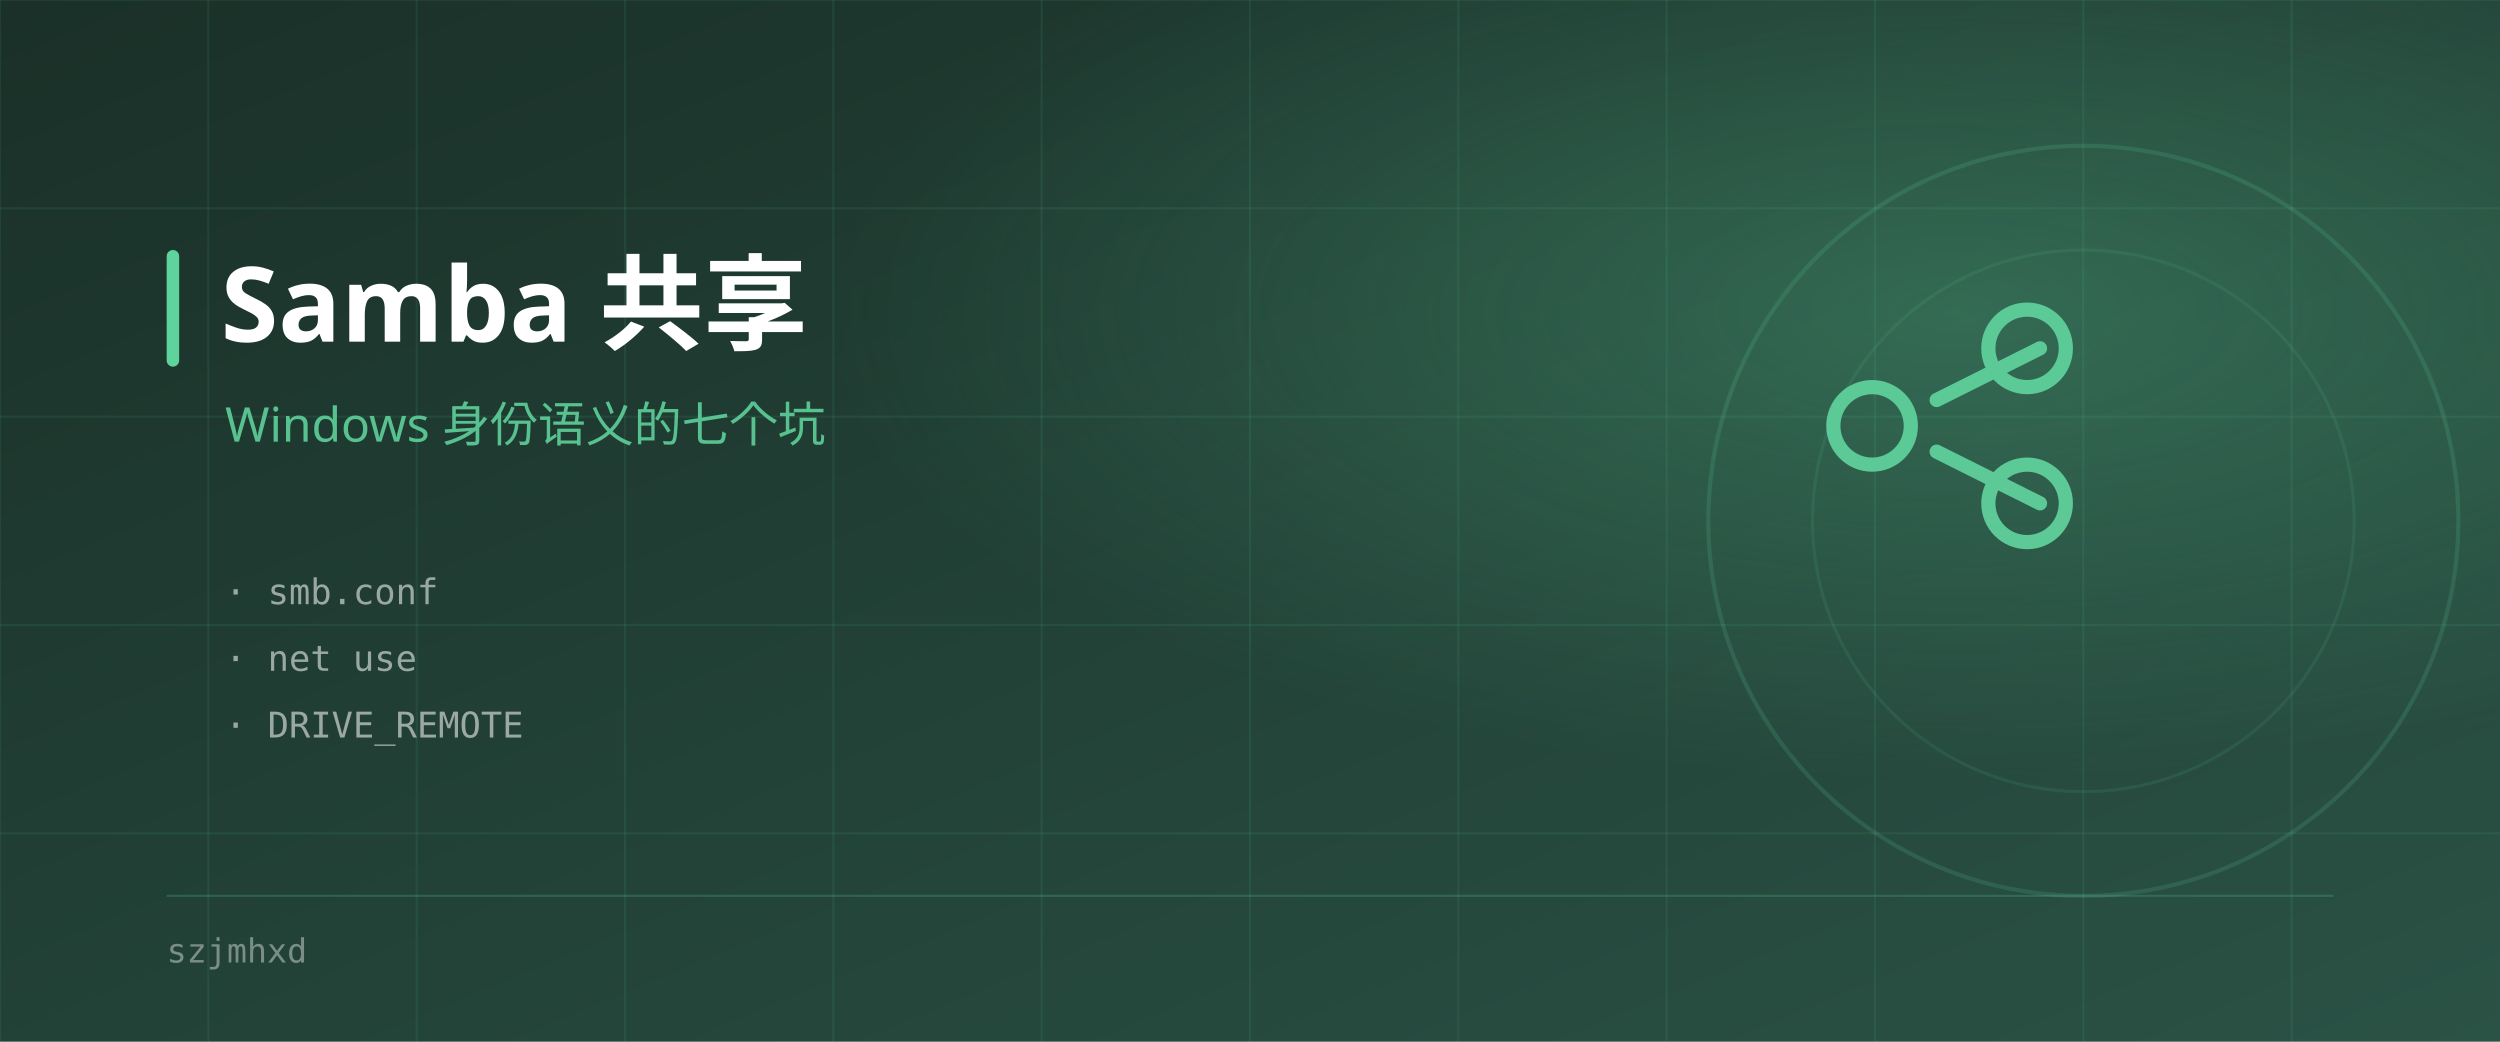
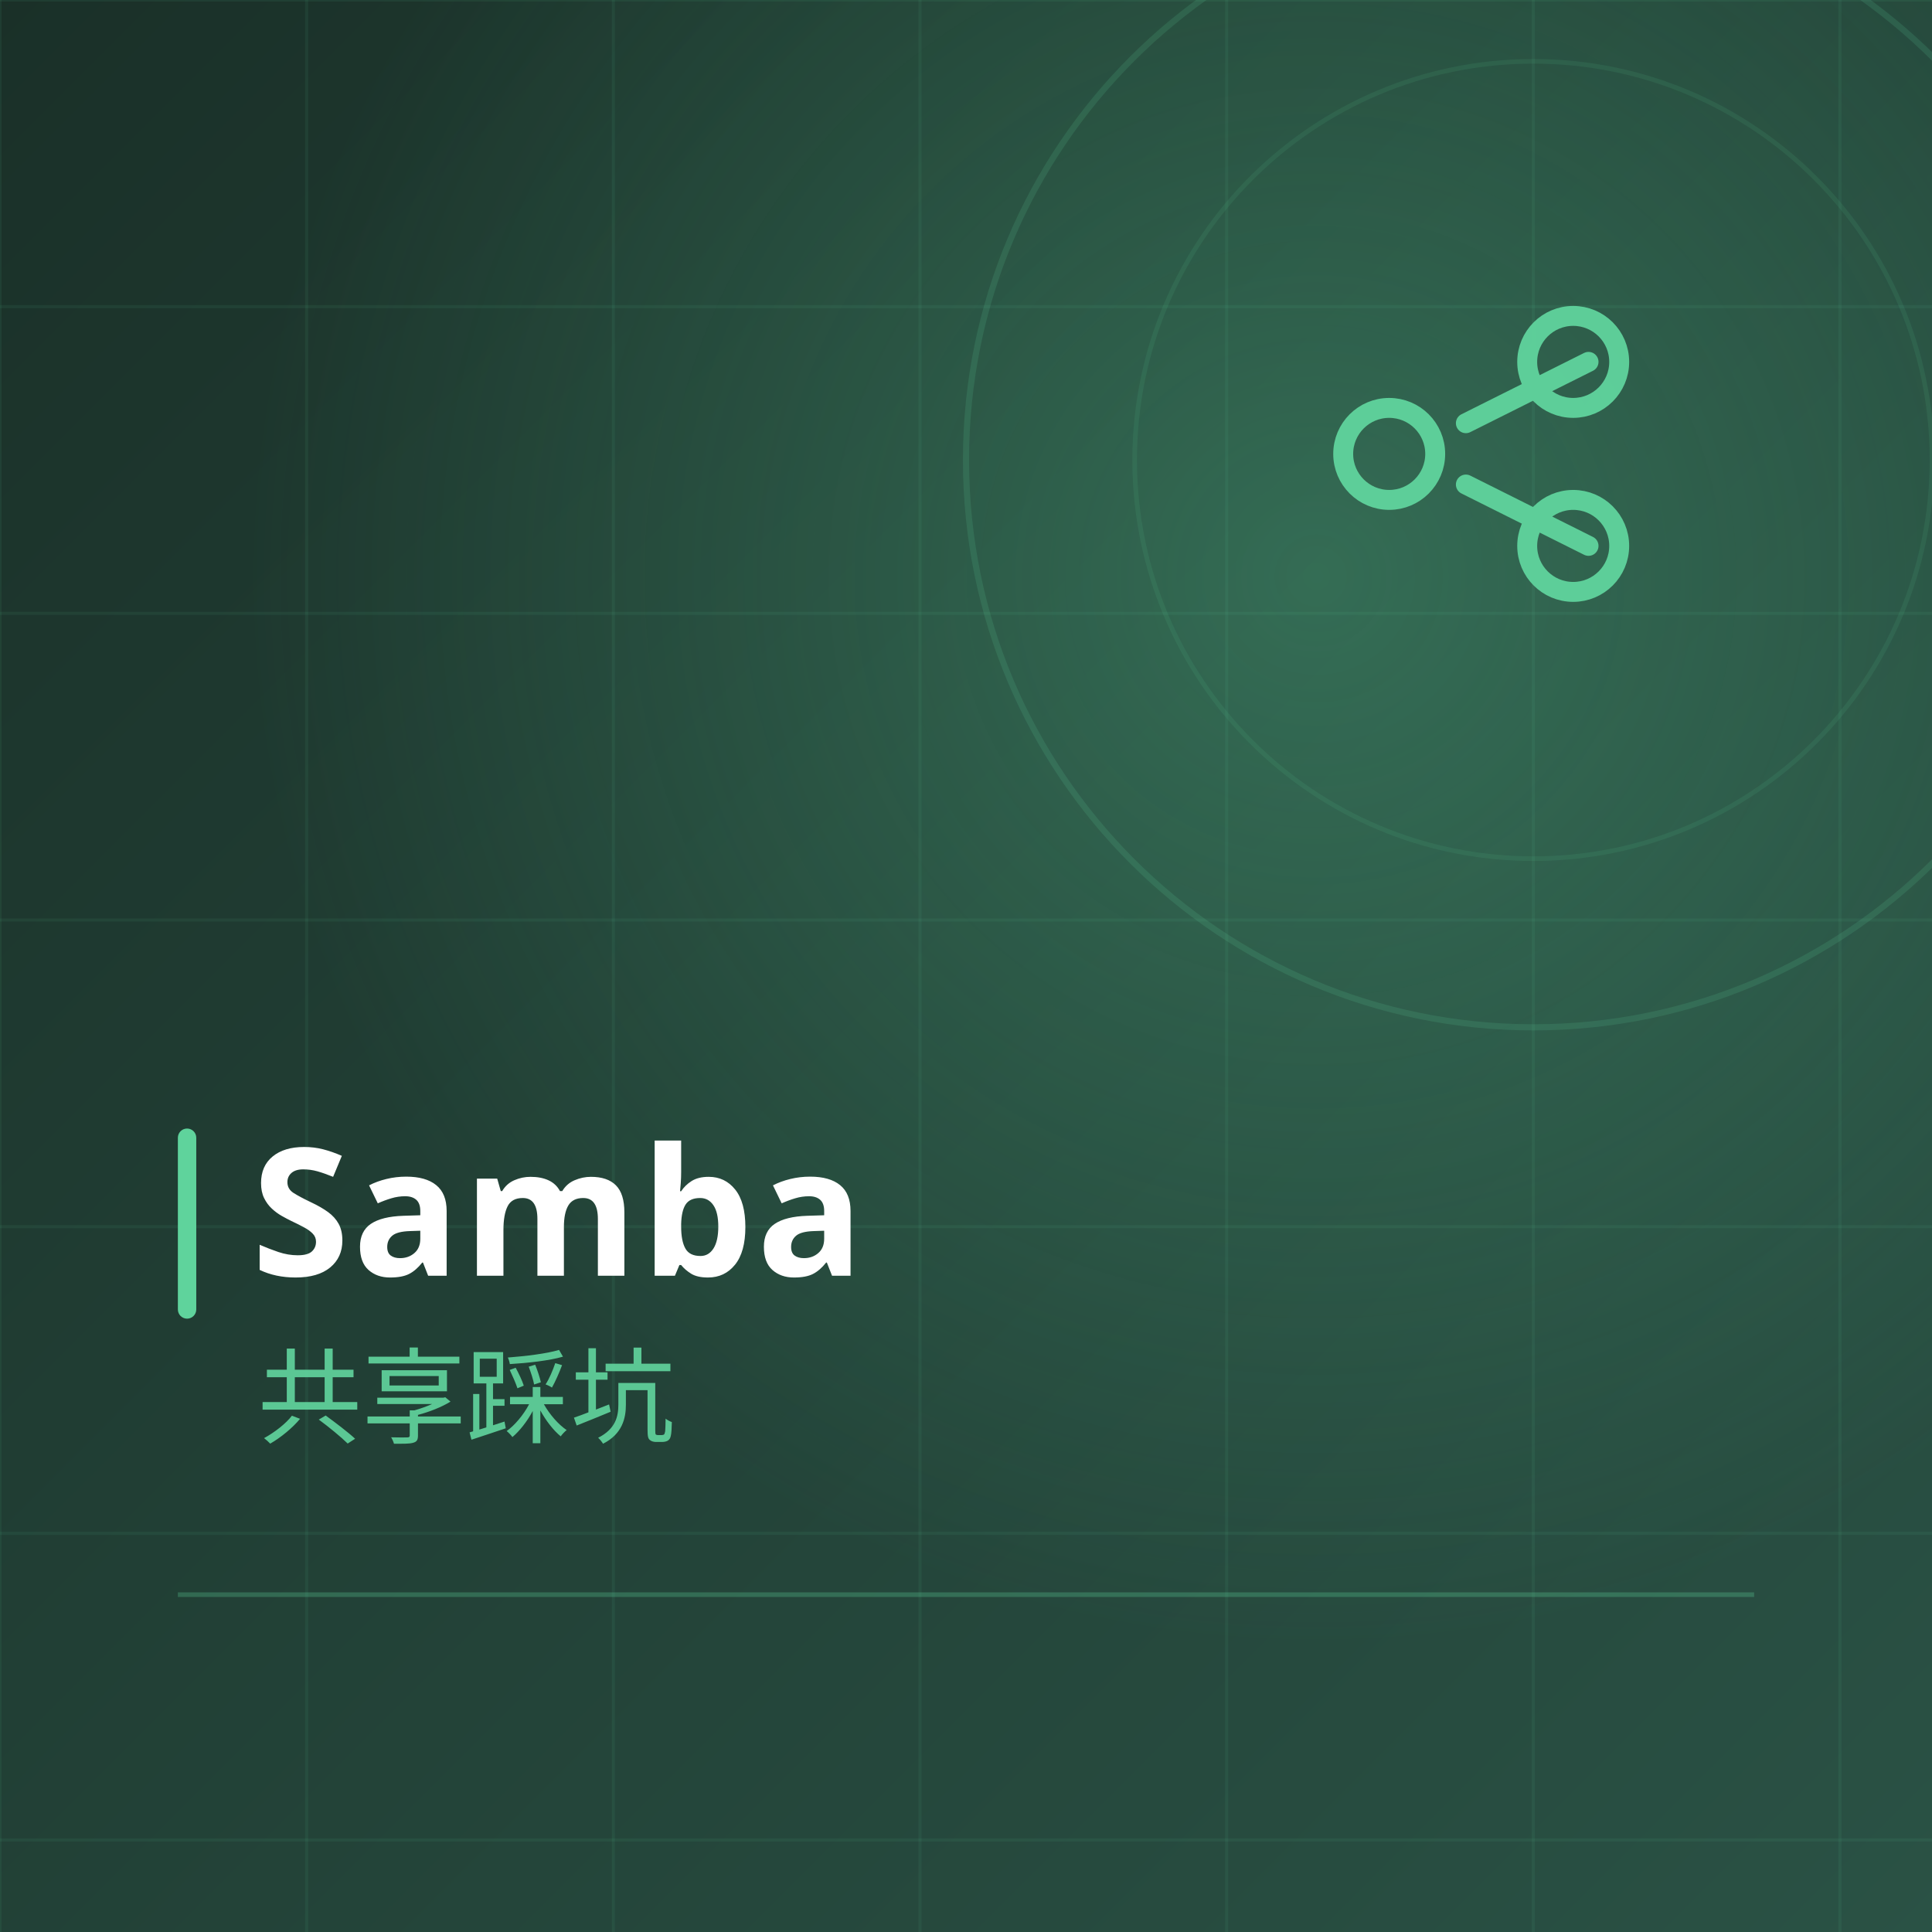
- <svg xmlns="http://www.w3.org/2000/svg" width="1200" height="500" viewBox="0 0 1200 500" font-family="Microsoft YaHei, PingFang SC, sans-serif">
+ <svg xmlns="http://www.w3.org/2000/svg" width="630" height="630" viewBox="0 0 630 630" font-family="Microsoft YaHei, PingFang SC, sans-serif">
  <defs>
    <linearGradient id="bg" x1="0" y1="0" x2="1" y2="1">
      <stop offset="0%" stop-color="#1a3028" />
      <stop offset="100%" stop-color="#2a5245" />
    </linearGradient>
-     <radialGradient id="glow" cx="78%" cy="30%" r="45%">
-       <stop offset="0%" stop-color="#5fd39c" stop-opacity="0.28" />
+     <radialGradient id="glow" cx="68%" cy="30%" r="55%">
+       <stop offset="0%" stop-color="#5fd39c" stop-opacity="0.30" />
      <stop offset="100%" stop-color="#5fd39c" stop-opacity="0" />
    </radialGradient>
  </defs>
-   <rect width="1200" height="500" fill="url(#bg)" />
-   <rect width="1200" height="500" fill="url(#glow)" />
-   <g stroke="#5fd39c" stroke-opacity="0.09" stroke-width="1">
-     <line x1="0" y1="0" x2="0" y2="500" />
-     <line x1="100" y1="0" x2="100" y2="500" />
-     <line x1="200" y1="0" x2="200" y2="500" />
-     <line x1="300" y1="0" x2="300" y2="500" />
-     <line x1="400" y1="0" x2="400" y2="500" />
-     <line x1="500" y1="0" x2="500" y2="500" />
-     <line x1="600" y1="0" x2="600" y2="500" />
-     <line x1="700" y1="0" x2="700" y2="500" />
-     <line x1="800" y1="0" x2="800" y2="500" />
-     <line x1="900" y1="0" x2="900" y2="500" />
-     <line x1="1000" y1="0" x2="1000" y2="500" />
-     <line x1="1100" y1="0" x2="1100" y2="500" />
-     <line x1="0" y1="0" x2="1200" y2="0" />
-     <line x1="0" y1="100" x2="1200" y2="100" />
-     <line x1="0" y1="200" x2="1200" y2="200" />
-     <line x1="0" y1="300" x2="1200" y2="300" />
-     <line x1="0" y1="400" x2="1200" y2="400" />
+   <rect width="630" height="630" fill="url(#bg)" />
+   <rect width="630" height="630" fill="url(#glow)" />
+   <g stroke="#5fd39c" stroke-opacity="0.08" stroke-width="1">
+     <line x1="0" y1="0" x2="0" y2="630" />
+     <line x1="100" y1="0" x2="100" y2="630" />
+     <line x1="200" y1="0" x2="200" y2="630" />
+     <line x1="300" y1="0" x2="300" y2="630" />
+     <line x1="400" y1="0" x2="400" y2="630" />
+     <line x1="500" y1="0" x2="500" y2="630" />
+     <line x1="600" y1="0" x2="600" y2="630" />
+     <line x1="0" y1="0" x2="630" y2="0" />
+     <line x1="0" y1="100" x2="630" y2="100" />
+     <line x1="0" y1="200" x2="630" y2="200" />
+     <line x1="0" y1="300" x2="630" y2="300" />
+     <line x1="0" y1="400" x2="630" y2="400" />
+     <line x1="0" y1="500" x2="630" y2="500" />
+     <line x1="0" y1="600" x2="630" y2="600" />
  </g>
-   <circle cx="1000" cy="250" r="180" fill="none" stroke="#5fd39c" stroke-opacity="0.16" stroke-width="2" />
-   <circle cx="1000" cy="250" r="130" fill="none" stroke="#5fd39c" stroke-opacity="0.1" stroke-width="1.5" />
-   <g transform="translate(880, 130) scale(3.1)" fill="none" stroke="#5fd39c" stroke-width="2.2" stroke-linecap="round" stroke-linejoin="round" opacity="0.92">
+   <circle cx="500" cy="150" r="185" fill="none" stroke="#5fd39c" stroke-opacity="0.15" stroke-width="2" />
+   <circle cx="500" cy="150" r="130" fill="none" stroke="#5fd39c" stroke-opacity="0.10" stroke-width="1.5" />
+   <g transform="translate(438, 88) scale(2.5)" fill="none" stroke="#5fd39c" stroke-width="2.6" stroke-linecap="round" stroke-linejoin="round" opacity="0.95">
    <path d="M16 20 L32 12 M16 28 L32 36 M12 24 A6 6 0 1 0 12 24.01 M36 12 A6 6 0 1 0 36 12.01 M36 36 A6 6 0 1 0 36 36.01" />
  </g>
  <g>
-     <rect x="80" y="120" width="6" height="56" fill="#5fd39c" rx="3" />
-     <text x="106" y="164" font-size="50" font-weight="bold" fill="#ffffff">Samba 共享</text>
-     <text x="108" y="212" font-size="23" fill="#5fd39c" opacity="0.88">Windows 身份语义的七个坑</text>
-     <g font-size="17" fill="#ffffff" opacity="0.55" font-family="Consolas, Monaco, monospace">
-       <text x="108" y="290">· smb.conf</text>
-       <text x="108" y="322">· net use</text>
-       <text x="108" y="354">· DRIVE_REMOTE</text>
-     </g>
+     <rect x="58" y="368" width="6" height="62" fill="#5fd39c" rx="3" />
+     <text x="82" y="416" font-size="58" font-weight="bold" fill="#ffffff" letter-spacing="1">Samba</text>
+     <text x="84" y="468" font-size="34" fill="#5fd39c" opacity="0.92">共享踩坑</text>
  </g>
-   <line x1="80" y1="430" x2="1120" y2="430" stroke="#5fd39c" stroke-opacity="0.22" stroke-width="1" />
-   <text x="80" y="462" font-size="16" fill="#ffffff" opacity="0.4" font-family="Consolas, monospace">szjmhxd</text>
+   <line x1="58" y1="520" x2="572" y2="520" stroke="#5fd39c" stroke-opacity="0.28" stroke-width="1.5" />
</svg>
